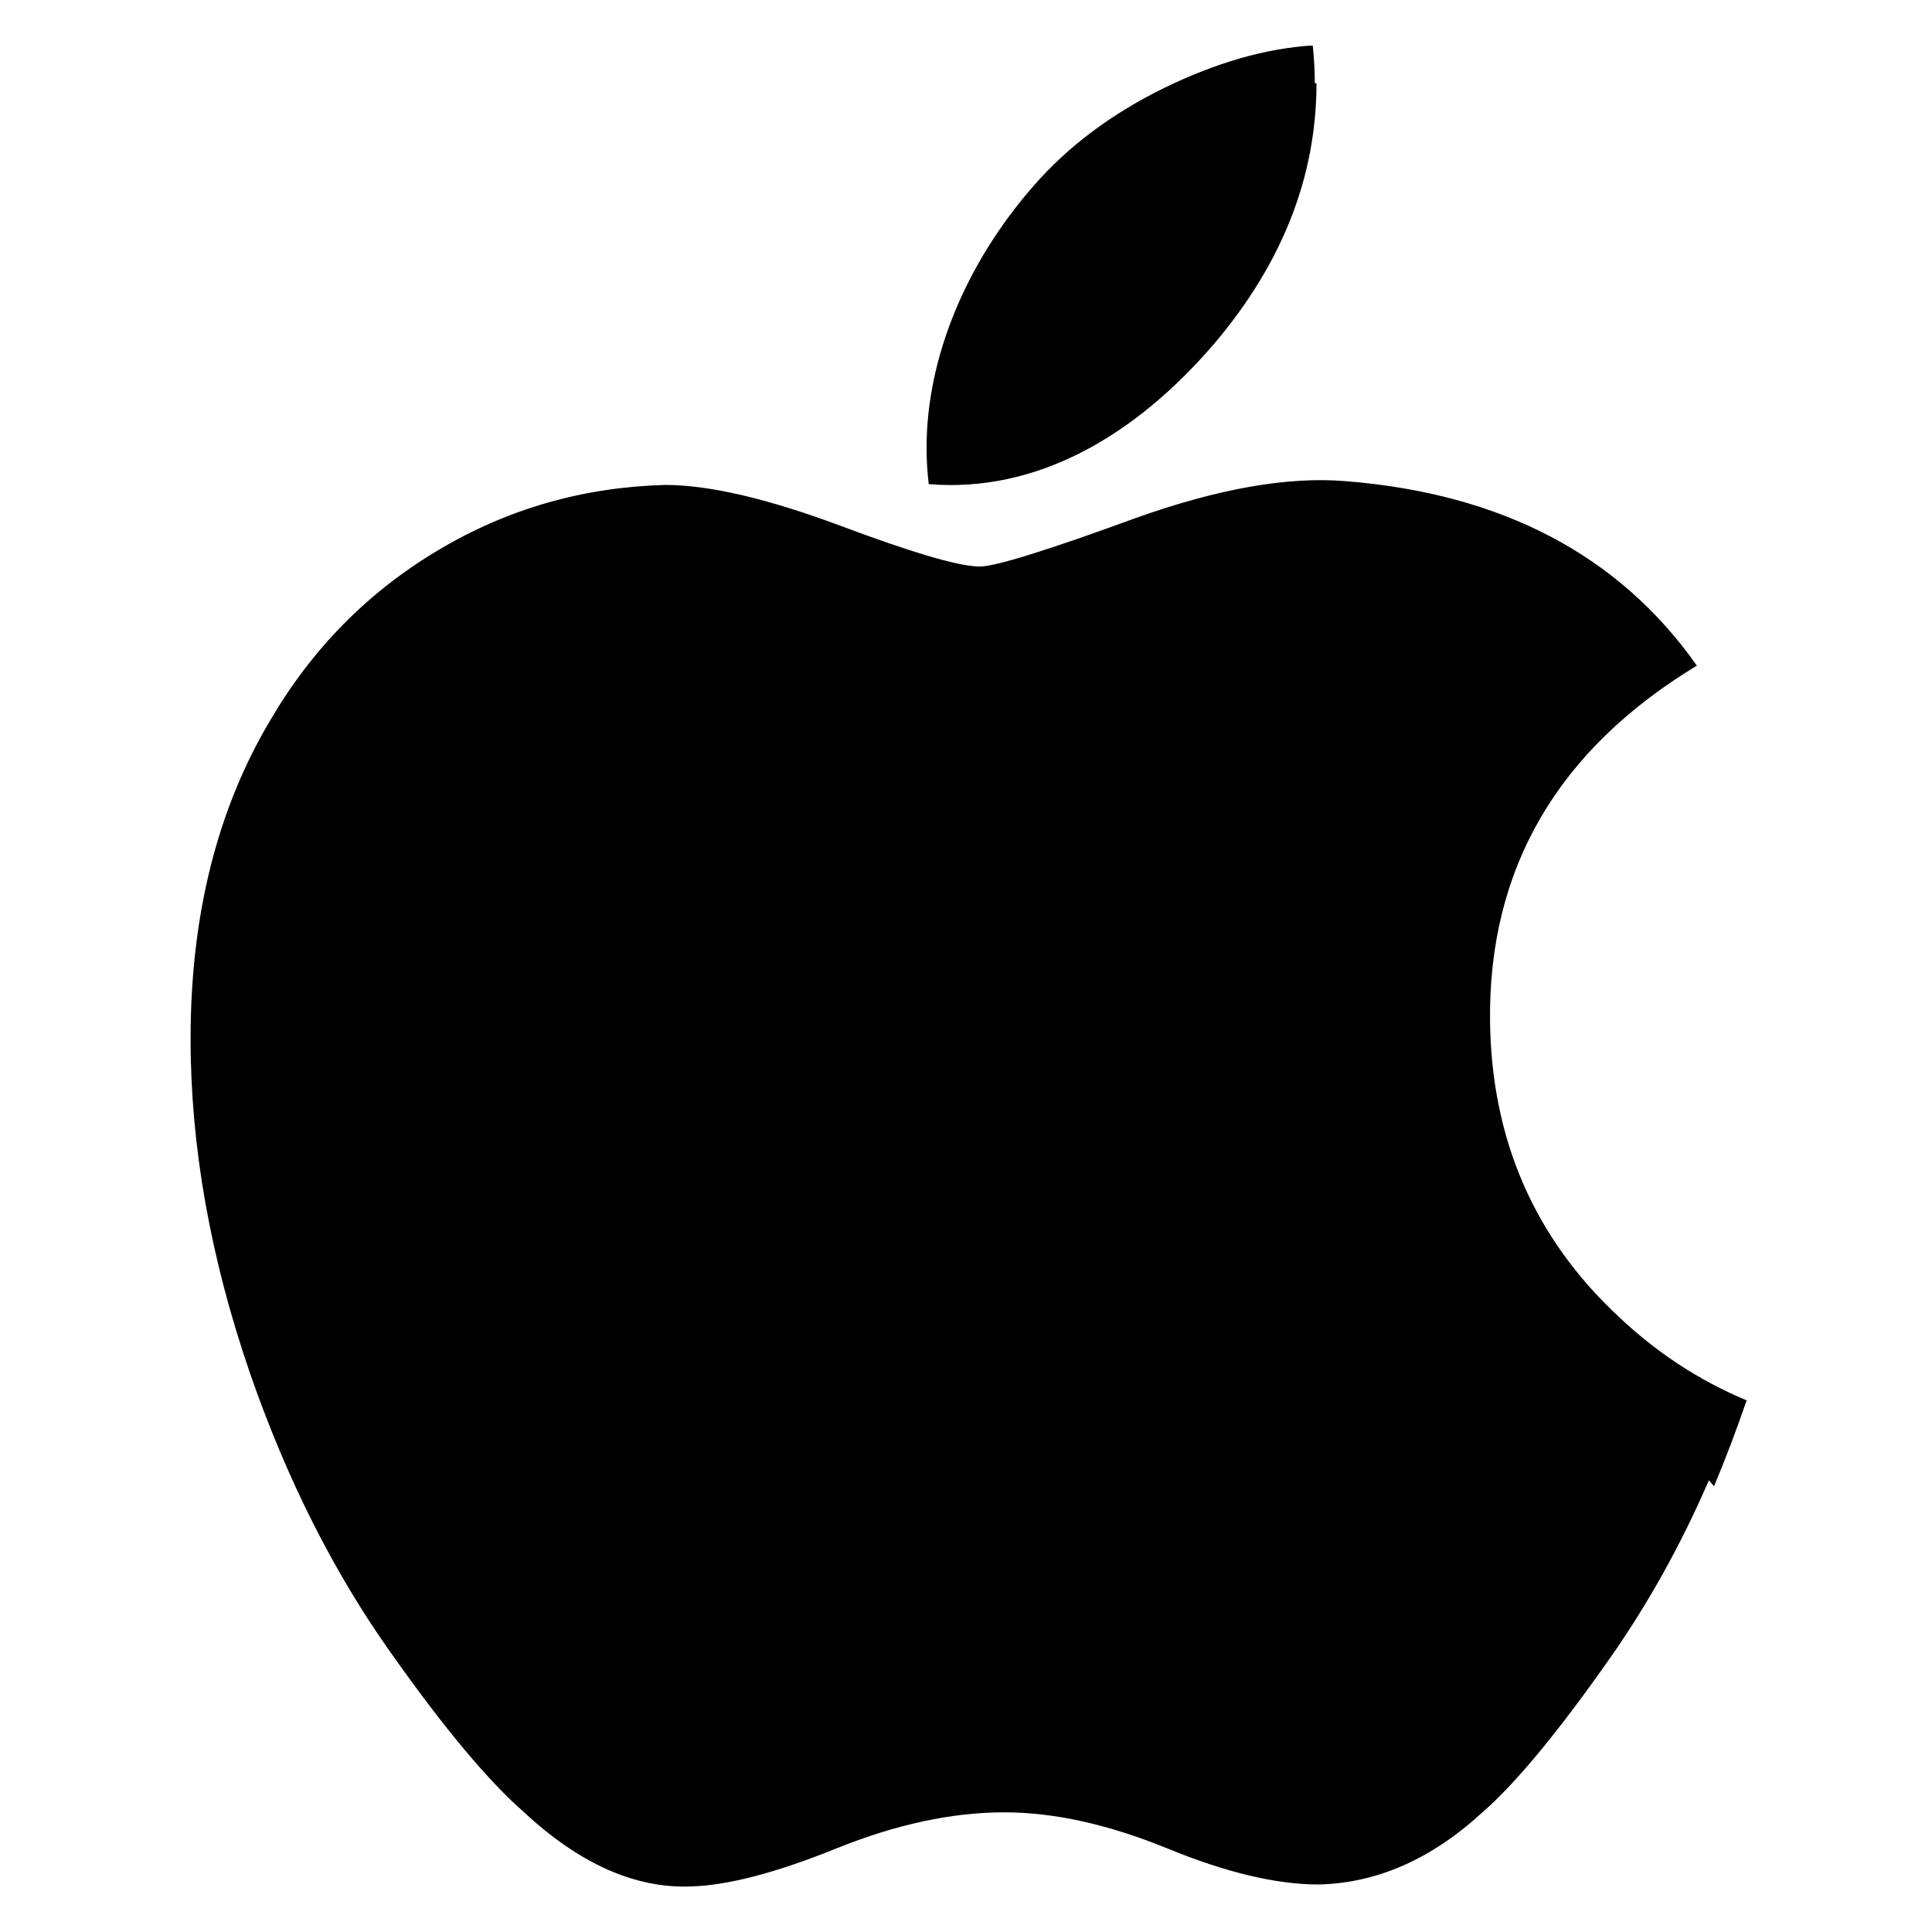
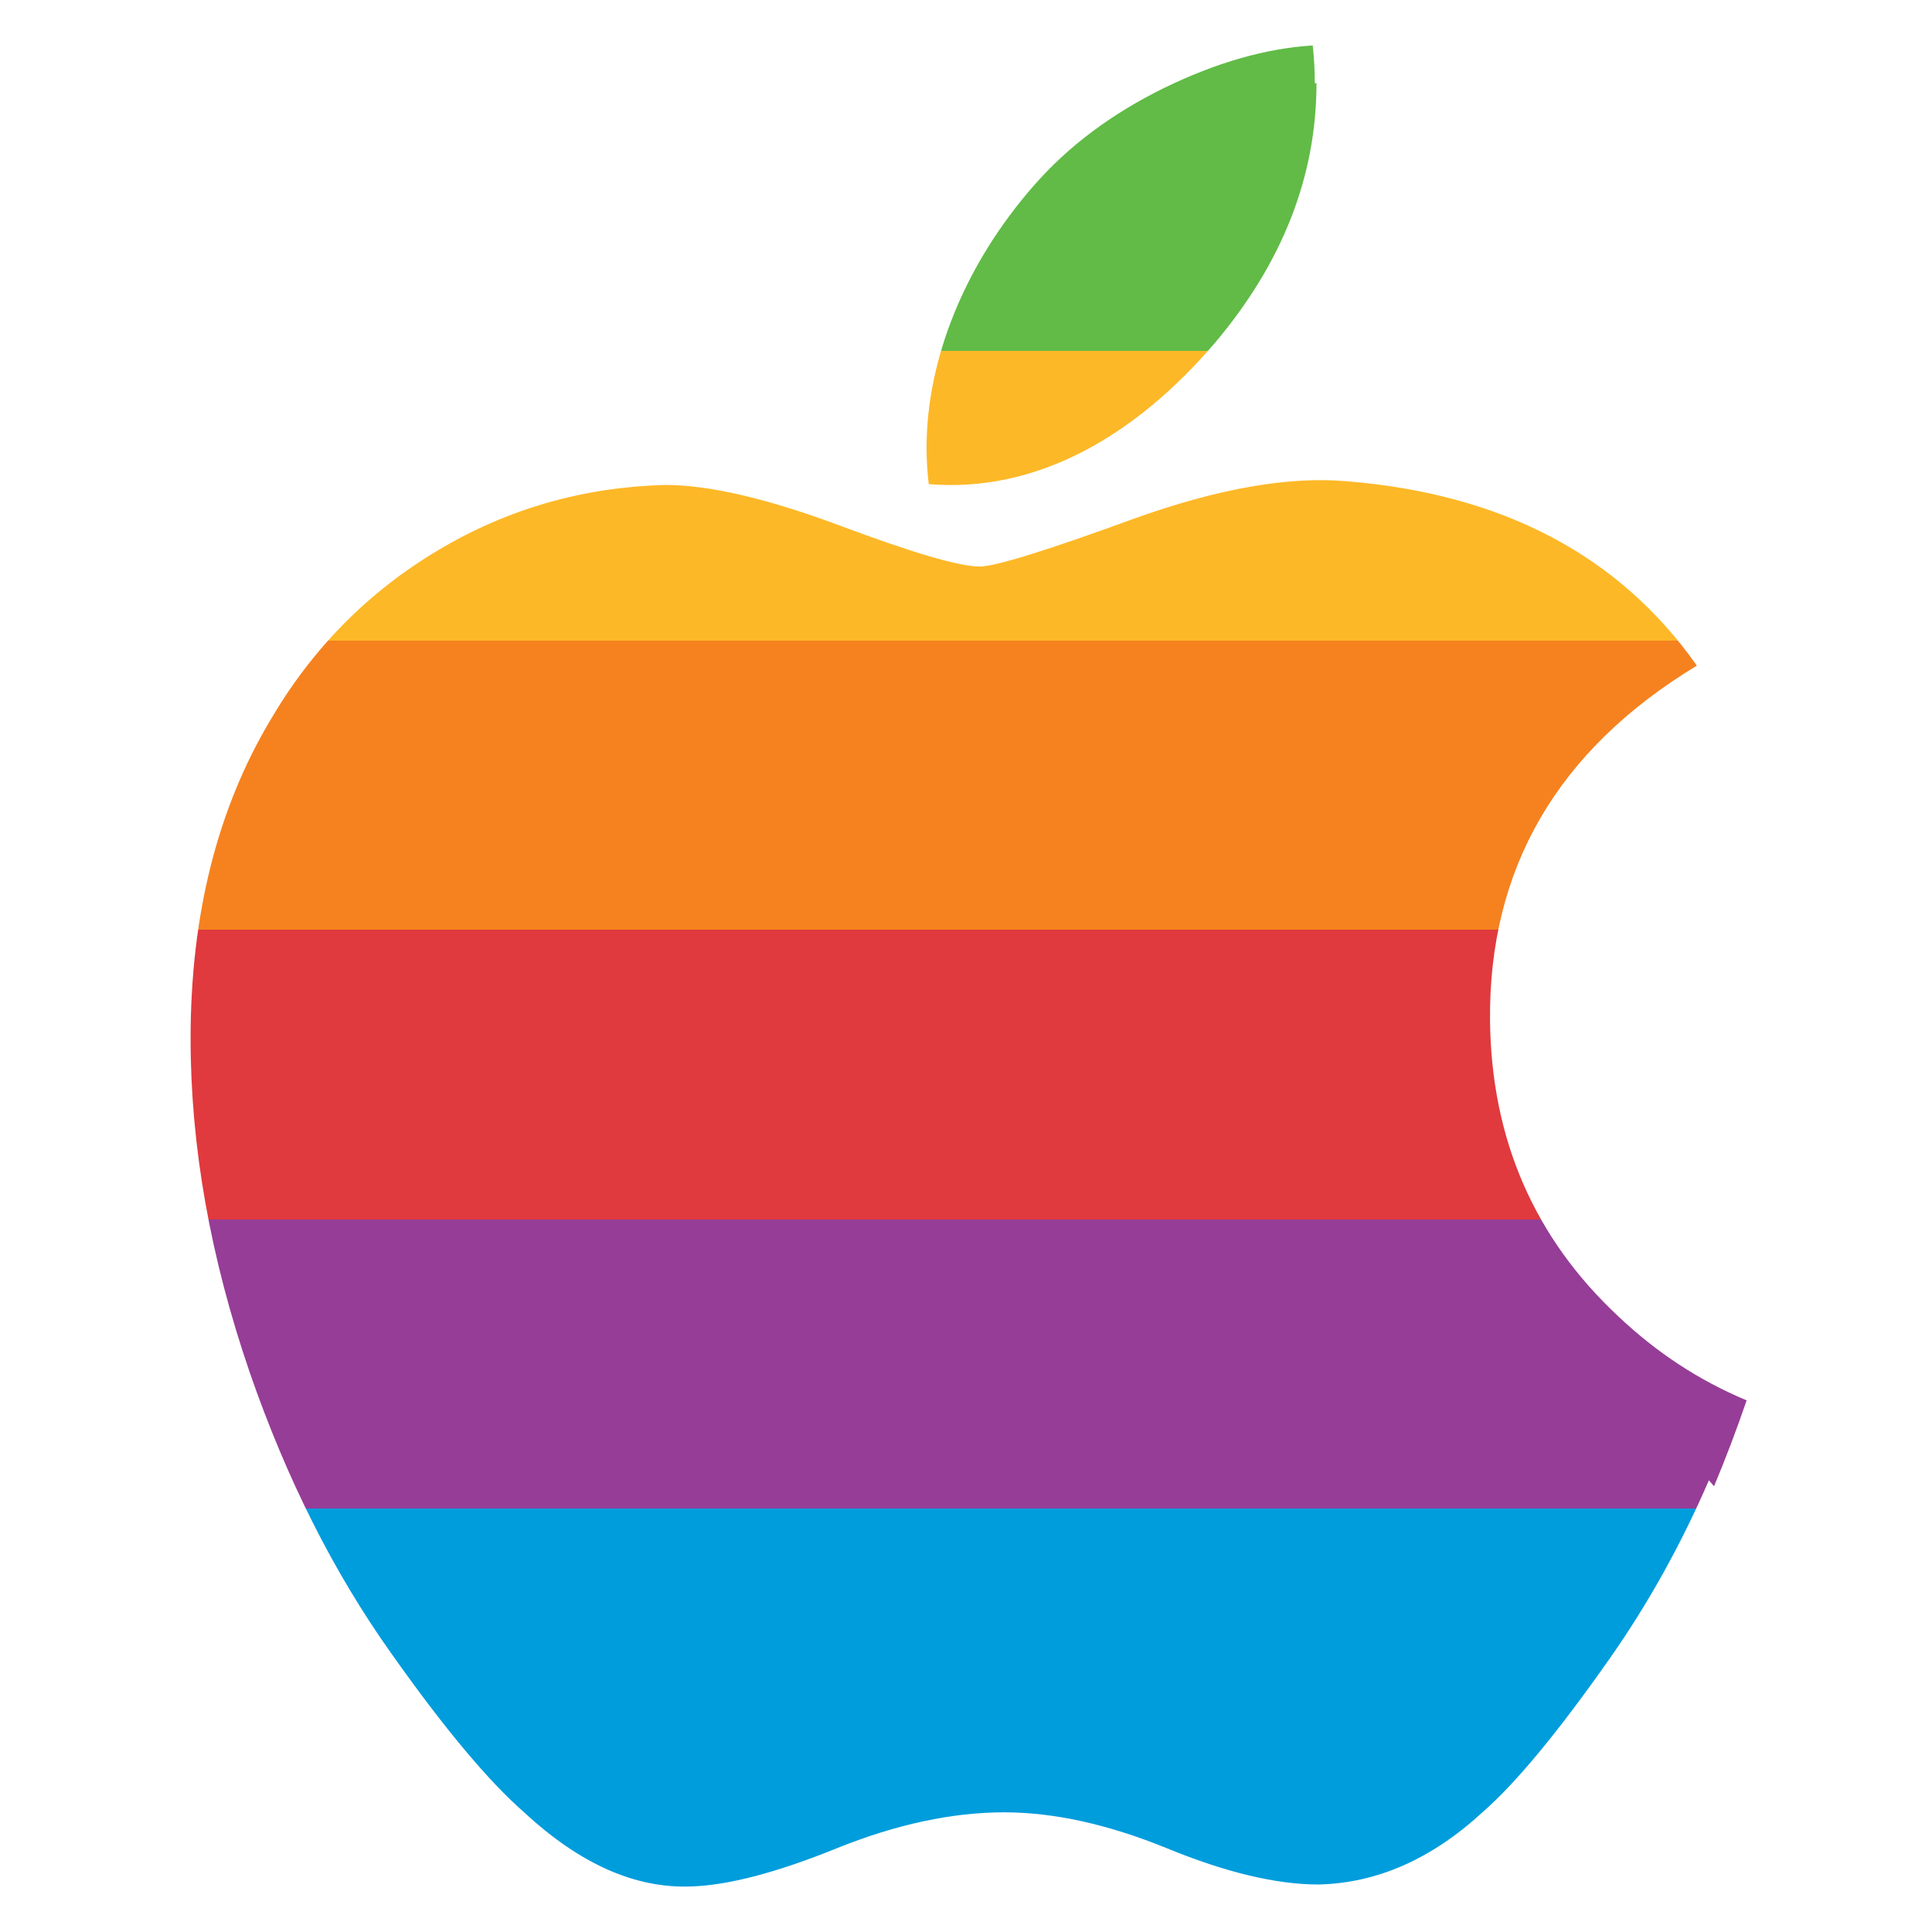
- <svg xmlns="http://www.w3.org/2000/svg" viewBox="0 0 170 170" fill="none">
-   <path d="M150.37 130.25c-2.45 5.66-5.35 10.87-8.71 15.66-4.58 6.53-8.33 11.05-11.22 13.56-4.48 4.12-9.28 6.23-14.42 6.35-3.69 0-8.14-1.05-13.32-3.18-5.2-2.12-9.96-3.17-14.34-3.17-4.58 0-9.49 1.05-14.75 3.17-5.26 2.13-9.5 3.24-12.74 3.35-4.93 0.21-9.84-1.96-14.75-6.52-3.13-2.73-7.05-7.41-11.73-14.04-5.03-7.08-9.17-15.29-12.41-24.65-3.47-10.11-5.21-19.9-5.21-29.38 0-10.86 2.35-20.22 7.04-28.07 3.69-6.29 8.6-11.26 14.75-14.92 6.15-3.67 12.8-5.54 19.95-5.74 3.91 0 9.05 1.21 15.43 3.59 6.36 2.38 10.46 3.59 12.28 3.59 1.34 0 5.9-1.41 13.64-4.24 7.32-2.62 13.5-3.7 18.57-3.27 13.72 1.1 24.03 6.5 30.88 16.23-12.27 7.43-18.34 17.86-18.2 31.26 0.12 10.42 3.89 19.09 11.29 26 3.37 3.19 7.12 5.65 11.29 7.39-0.9 2.63-1.86 5.15-2.87 7.56zM115.84 7.32c0 8.17-2.98 15.79-8.92 22.83-7.16 8.38-15.82 13.22-25.2 12.45-0.12-1.02-0.19-2.09-0.19-3.21 0-7.81 3.4-16.17 9.43-23.05 3.01-3.45 6.82-6.31 11.45-8.59 4.62-2.25 8.99-3.5 13.1-3.75 0.12 1.12 0.18 2.23 0.18 3.32z" fill="currentColor" />
+ <svg xmlns="http://www.w3.org/2000/svg" viewBox="0 0 170 170">
+   <defs>
+     <linearGradient id="touch-rainbow" x1="0%" y1="0%" x2="0%" y2="100%">
+       <stop offset="0%" stop-color="#61bb46" />
+       <stop offset="16%" stop-color="#61bb46" />
+       <stop offset="16%" stop-color="#fdb827" />
+       <stop offset="32%" stop-color="#fdb827" />
+       <stop offset="32%" stop-color="#f5821f" />
+       <stop offset="48%" stop-color="#f5821f" />
+       <stop offset="48%" stop-color="#e03a3e" />
+       <stop offset="64%" stop-color="#e03a3e" />
+       <stop offset="64%" stop-color="#963d97" />
+       <stop offset="80%" stop-color="#963d97" />
+       <stop offset="80%" stop-color="#009ddc" />
+       <stop offset="100%" stop-color="#009ddc" />
+     </linearGradient>
+   </defs>
+   <path d="M150.37 130.25c-2.45 5.66-5.35 10.87-8.71 15.66-4.58 6.53-8.33 11.05-11.22 13.56-4.48 4.12-9.28 6.23-14.42 6.35-3.69 0-8.14-1.05-13.32-3.18-5.2-2.12-9.96-3.17-14.34-3.17-4.58 0-9.49 1.05-14.75 3.17-5.26 2.13-9.5 3.24-12.74 3.35-4.93 0.21-9.84-1.96-14.75-6.52-3.13-2.73-7.05-7.41-11.73-14.04-5.03-7.08-9.17-15.29-12.41-24.65-3.47-10.11-5.21-19.9-5.21-29.38 0-10.86 2.35-20.22 7.04-28.07 3.69-6.29 8.6-11.26 14.75-14.92 6.15-3.67 12.8-5.54 19.95-5.74 3.91 0 9.05 1.21 15.43 3.59 6.36 2.38 10.46 3.59 12.28 3.59 1.34 0 5.9-1.41 13.64-4.24 7.32-2.62 13.5-3.7 18.57-3.27 13.72 1.1 24.03 6.5 30.88 16.23-12.27 7.43-18.34 17.86-18.2 31.26 0.12 10.42 3.89 19.09 11.29 26 3.37 3.19 7.12 5.65 11.29 7.39-0.9 2.63-1.86 5.15-2.87 7.56zM115.84 7.32c0 8.17-2.98 15.79-8.92 22.83-7.16 8.38-15.82 13.22-25.2 12.45-0.12-1.02-0.19-2.09-0.19-3.21 0-7.81 3.4-16.17 9.43-23.05 3.01-3.45 6.82-6.31 11.45-8.59 4.62-2.25 8.99-3.5 13.1-3.75 0.12 1.12 0.18 2.23 0.18 3.32z" fill="url(#touch-rainbow)" />
</svg>
